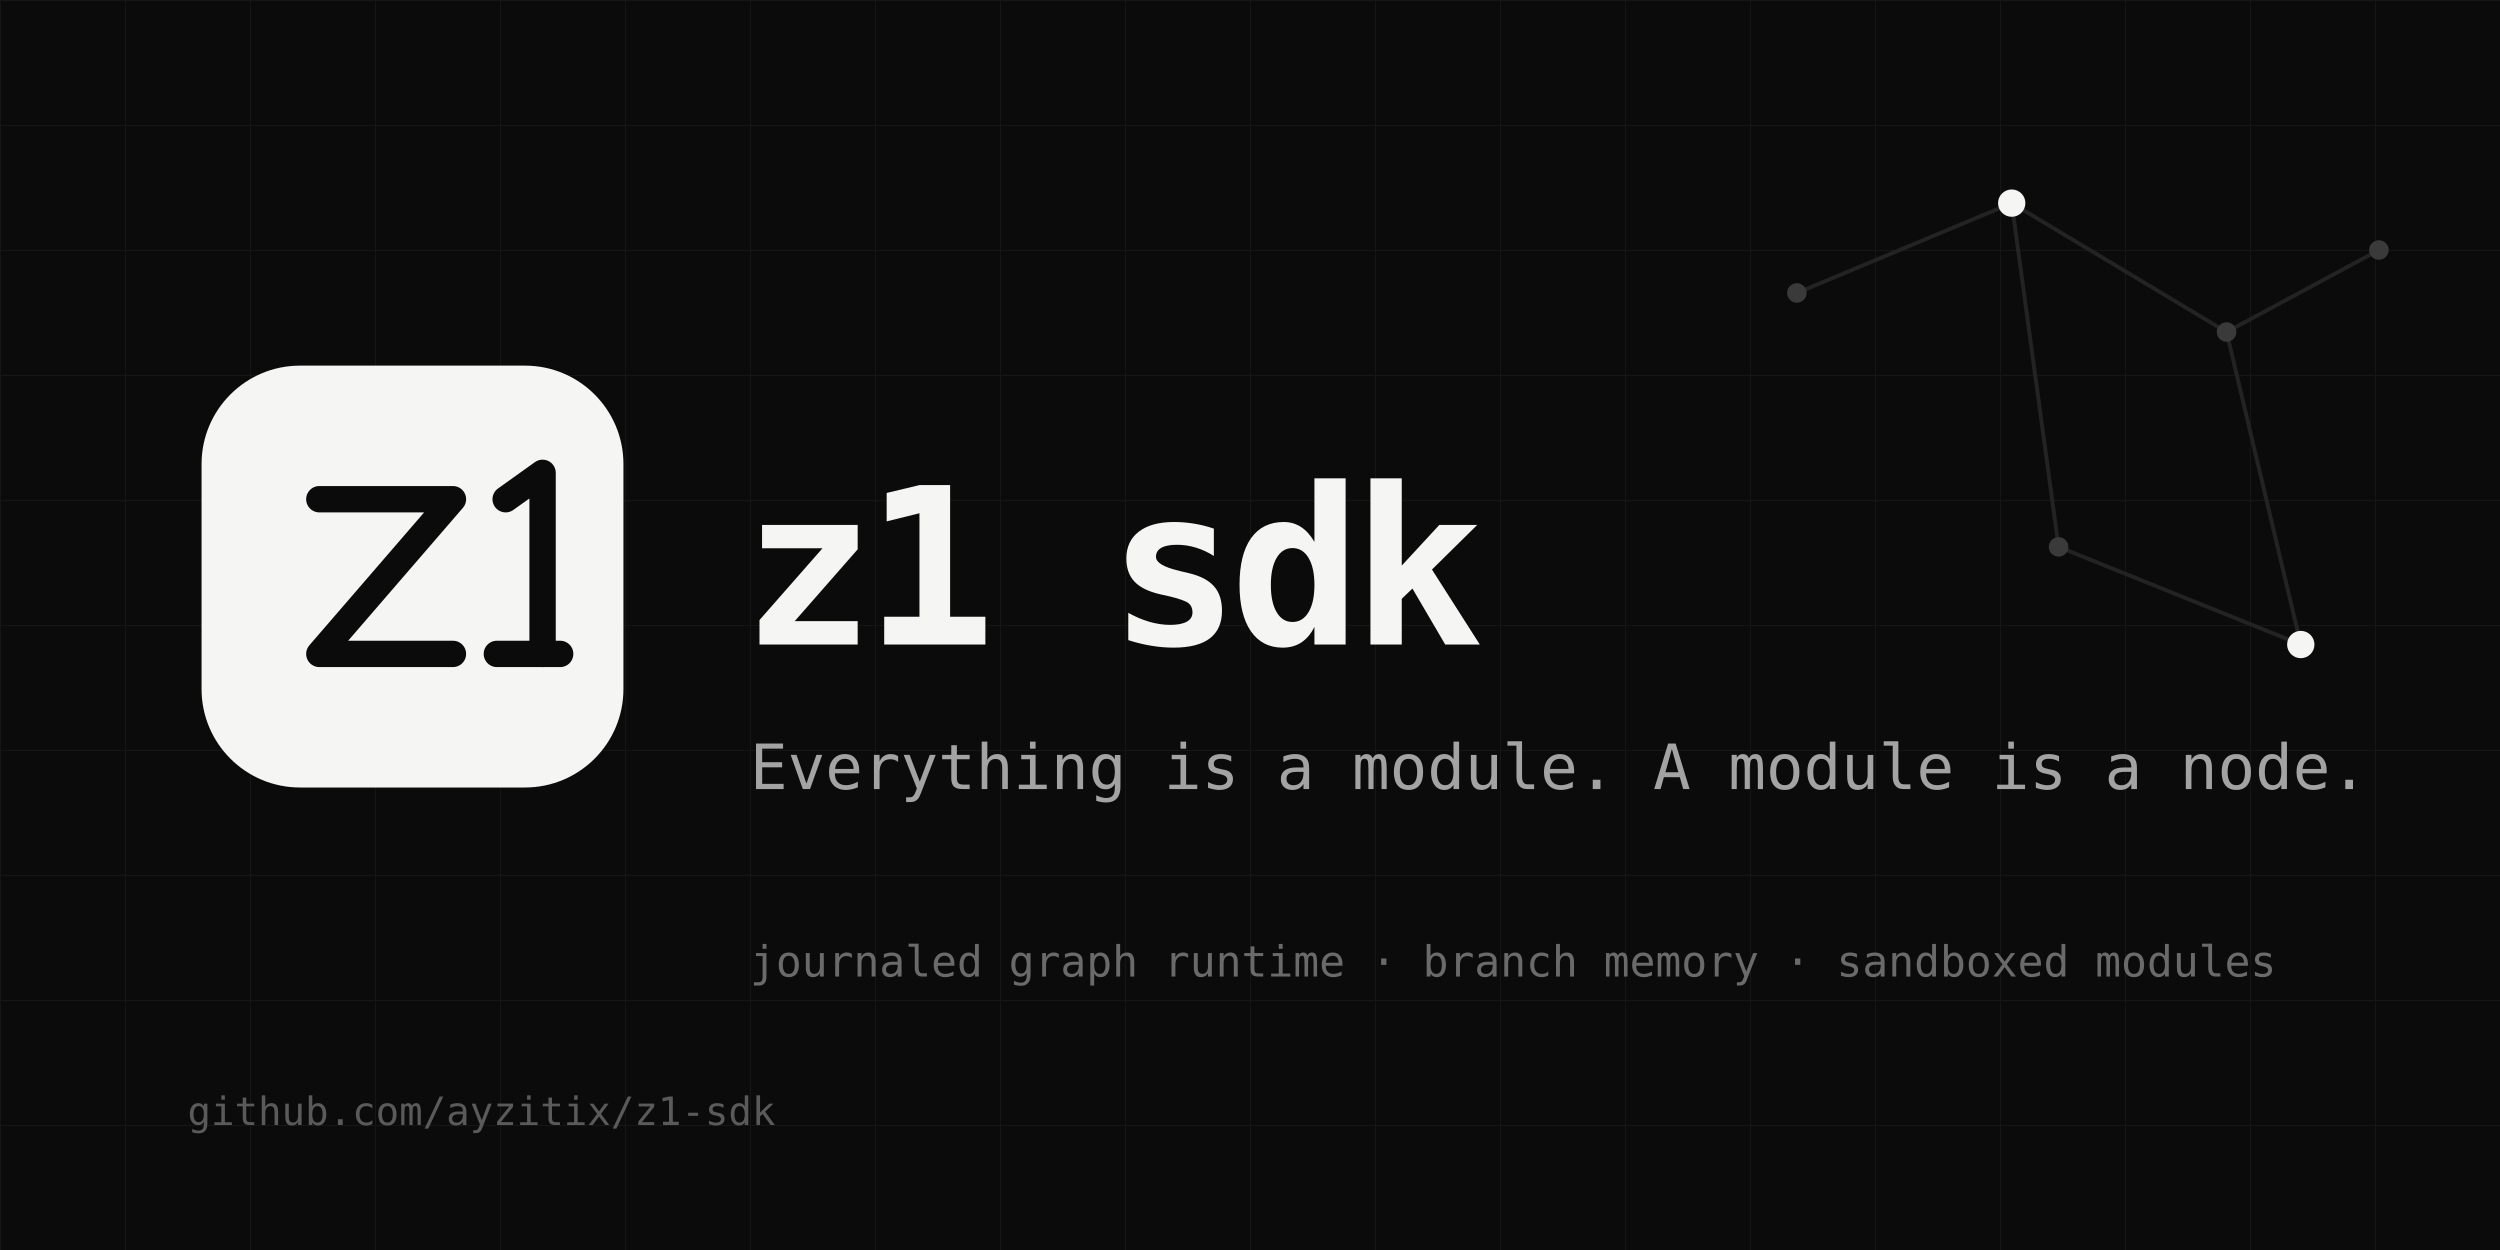
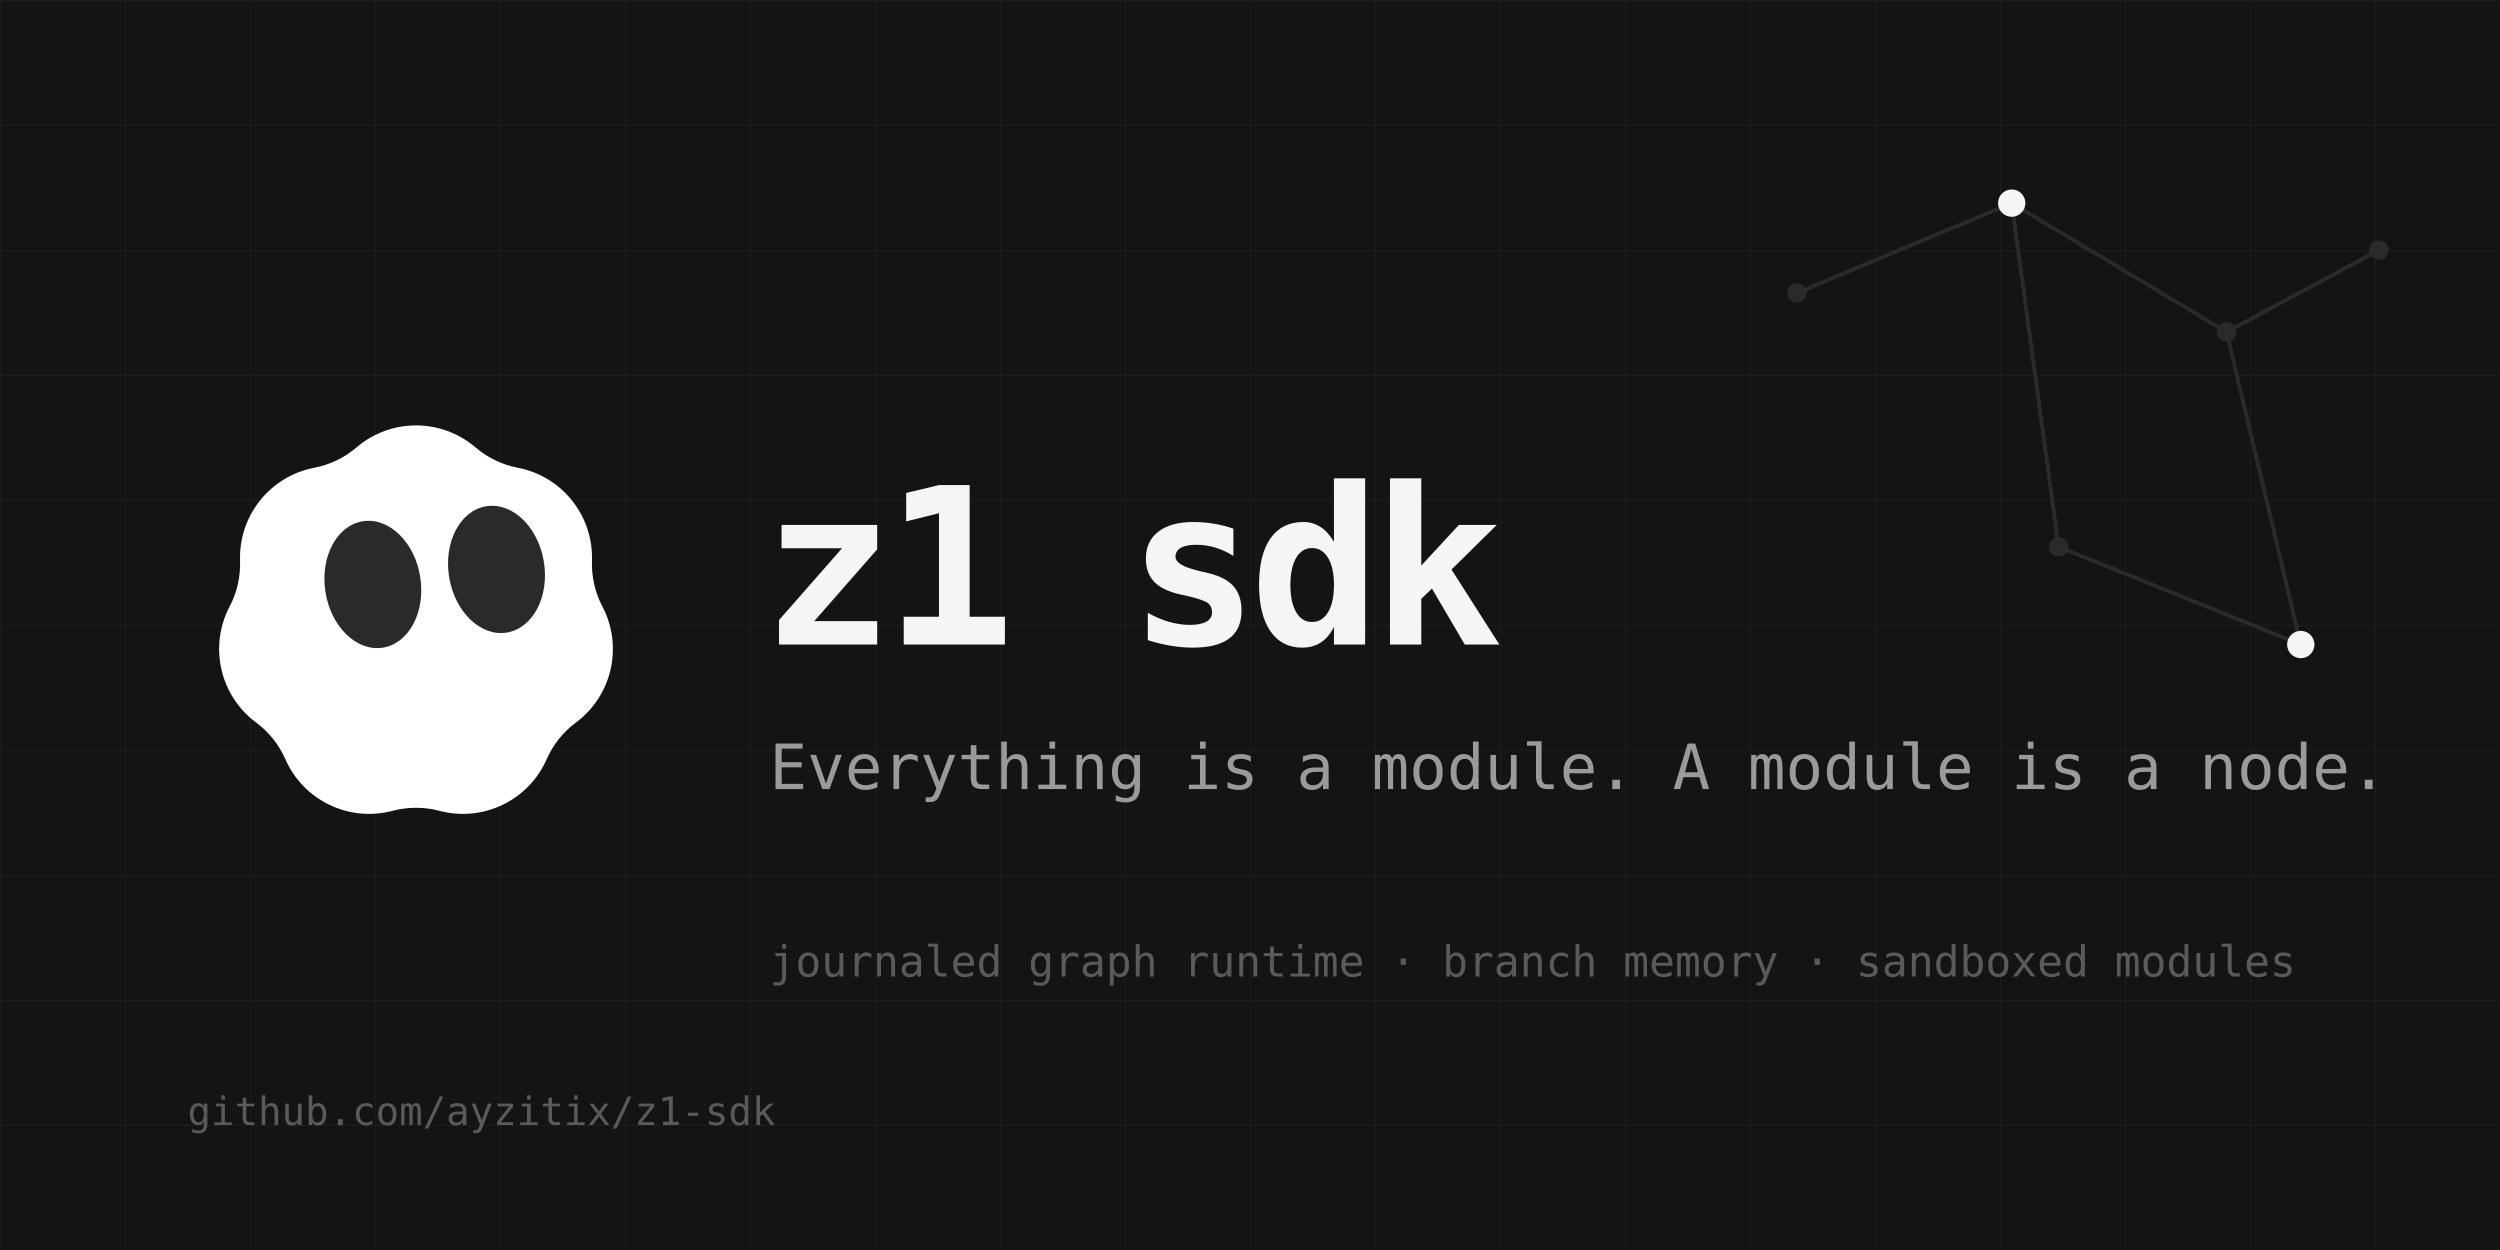
<svg xmlns="http://www.w3.org/2000/svg" viewBox="0 0 1280 640" role="img" aria-label="z1 sdk">
  <defs>
    <pattern id="grid" width="64" height="64" patternUnits="userSpaceOnUse">
-       <path d="M64 0 H0 V64" fill="none" stroke="#161616" stroke-width="1" />
+       <path d="M64 0 H0 V64" fill="none" stroke="#1E1E1E" stroke-width="1" />
    </pattern>
  </defs>
-   <rect width="1280" height="640" fill="#0b0b0b" />
+   <rect width="1280" height="640" fill="#141414" />
  <rect width="1280" height="640" fill="url(#grid)" />
-   <g transform="translate(96,180) scale(0.45)">
-     <rect x="16" y="16" width="480" height="480" rx="112" fill="#f5f5f3" />
-     <g fill="none" stroke="#0b0b0b" stroke-width="30" stroke-linecap="round" stroke-linejoin="round">
-       <path d="M150 168 H302 L150 344 H302" />
-       <path d="M362 168 L404 138 V344" />
-       <path d="M352 344 H424" />
-     </g>
-     <g fill="#0b0b0b">
-       <circle cx="150" cy="168" r="11" />
-       <circle cx="302" cy="168" r="11" />
-       <circle cx="150" cy="344" r="11" />
-       <circle cx="302" cy="344" r="11" />
-       <circle cx="404" cy="138" r="11" />
-     </g>
+   <g transform="translate(96,203) scale(0.78)">
+     <path d="M110.94 33.426C133.425 14.184 166.575 14.184 189.06 33.426V33.426C196.987 40.209 206.543 44.811 216.788 46.779V46.779C245.851 52.361 266.52 78.279 265.495 107.856V107.856C265.134 118.282 267.494 128.622 272.343 137.859V137.859C286.099 164.063 278.723 196.381 254.96 214.021V214.021C246.583 220.239 239.97 228.532 235.772 238.082V238.082C223.862 265.175 193.995 279.558 165.388 271.977V271.977C155.303 269.305 144.697 269.305 134.612 271.977V271.977C106.005 279.558 76.138 265.175 64.228 238.082V238.082C60.03 228.532 53.417 220.239 45.04 214.021V214.021C21.277 196.381 13.901 164.063 27.657 137.859V137.859C32.506 128.622 34.866 118.282 34.505 107.856V107.856C33.48 78.279 54.149 52.361 83.212 46.779V46.779C93.457 44.811 103.013 40.209 110.94 33.426V33.426Z" fill="#FFFFFF" />
+     <ellipse cx="202.837" cy="113.514" rx="31.5" ry="42" transform="rotate(-9.24205 202.837 113.514)" fill="#2A2A2A" />
+     <ellipse cx="121.657" cy="123.393" rx="31.5" ry="42" transform="rotate(-8.95985 121.657 123.393)" fill="#2A2A2A" />
  </g>
-   <text x="380" y="330" fill="#f5f5f3" font-family="'JetBrains Mono', ui-monospace, SFMono-Regular, Menlo, monospace" font-size="112" font-weight="700" letter-spacing="-5">z1 sdk</text>
-   <text x="384" y="404" fill="#a3a3a3" font-family="'JetBrains Mono', ui-monospace, SFMono-Regular, Menlo, monospace" font-size="32">Everything is a module. A module is a node.</text>
-   <text x="384" y="500" fill="#6a6a6a" font-family="'JetBrains Mono', ui-monospace, SFMono-Regular, Menlo, monospace" font-size="22">journaled graph runtime · branch memory · sandboxed modules</text>
-   <text x="96" y="576" fill="#5a5a5a" font-family="'JetBrains Mono', ui-monospace, SFMono-Regular, Menlo, monospace" font-size="20">github.com/ayzitix/z1-sdk</text>
-   <g stroke="#232323" stroke-width="2" fill="none">
+   <text x="390" y="330" fill="#F5F5F3" font-family="'JetBrains Mono', ui-monospace, SFMono-Regular, Menlo, monospace" font-size="112" font-weight="700" letter-spacing="-5">z1 sdk</text>
+   <text x="394" y="404" fill="#9A9A9A" font-family="'JetBrains Mono', ui-monospace, SFMono-Regular, Menlo, monospace" font-size="32">Everything is a module. A module is a node.</text>
+   <text x="394" y="500" fill="#5A5A5A" font-family="'JetBrains Mono', ui-monospace, SFMono-Regular, Menlo, monospace" font-size="22">journaled graph runtime · branch memory · sandboxed modules</text>
+   <text x="96" y="576" fill="#5A5A5A" font-family="'JetBrains Mono', ui-monospace, SFMono-Regular, Menlo, monospace" font-size="20">github.com/ayzitix/z1-sdk</text>
+   <g stroke="#2A2A2A" stroke-width="2" fill="none">
    <path d="M920 150 L1030 104 L1140 170 L1218 128" />
    <path d="M1030 104 L1054 280 L1178 330" />
    <path d="M1140 170 L1178 330" />
  </g>
-   <g fill="#3a3a3a">
+   <g fill="#2A2A2A">
    <circle cx="920" cy="150" r="5" />
    <circle cx="1140" cy="170" r="5" />
    <circle cx="1218" cy="128" r="5" />
    <circle cx="1054" cy="280" r="5" />
  </g>
-   <g fill="#f5f5f3">
+   <g fill="#F5F5F3">
    <circle cx="1030" cy="104" r="7" />
    <circle cx="1178" cy="330" r="7" />
  </g>
</svg>
